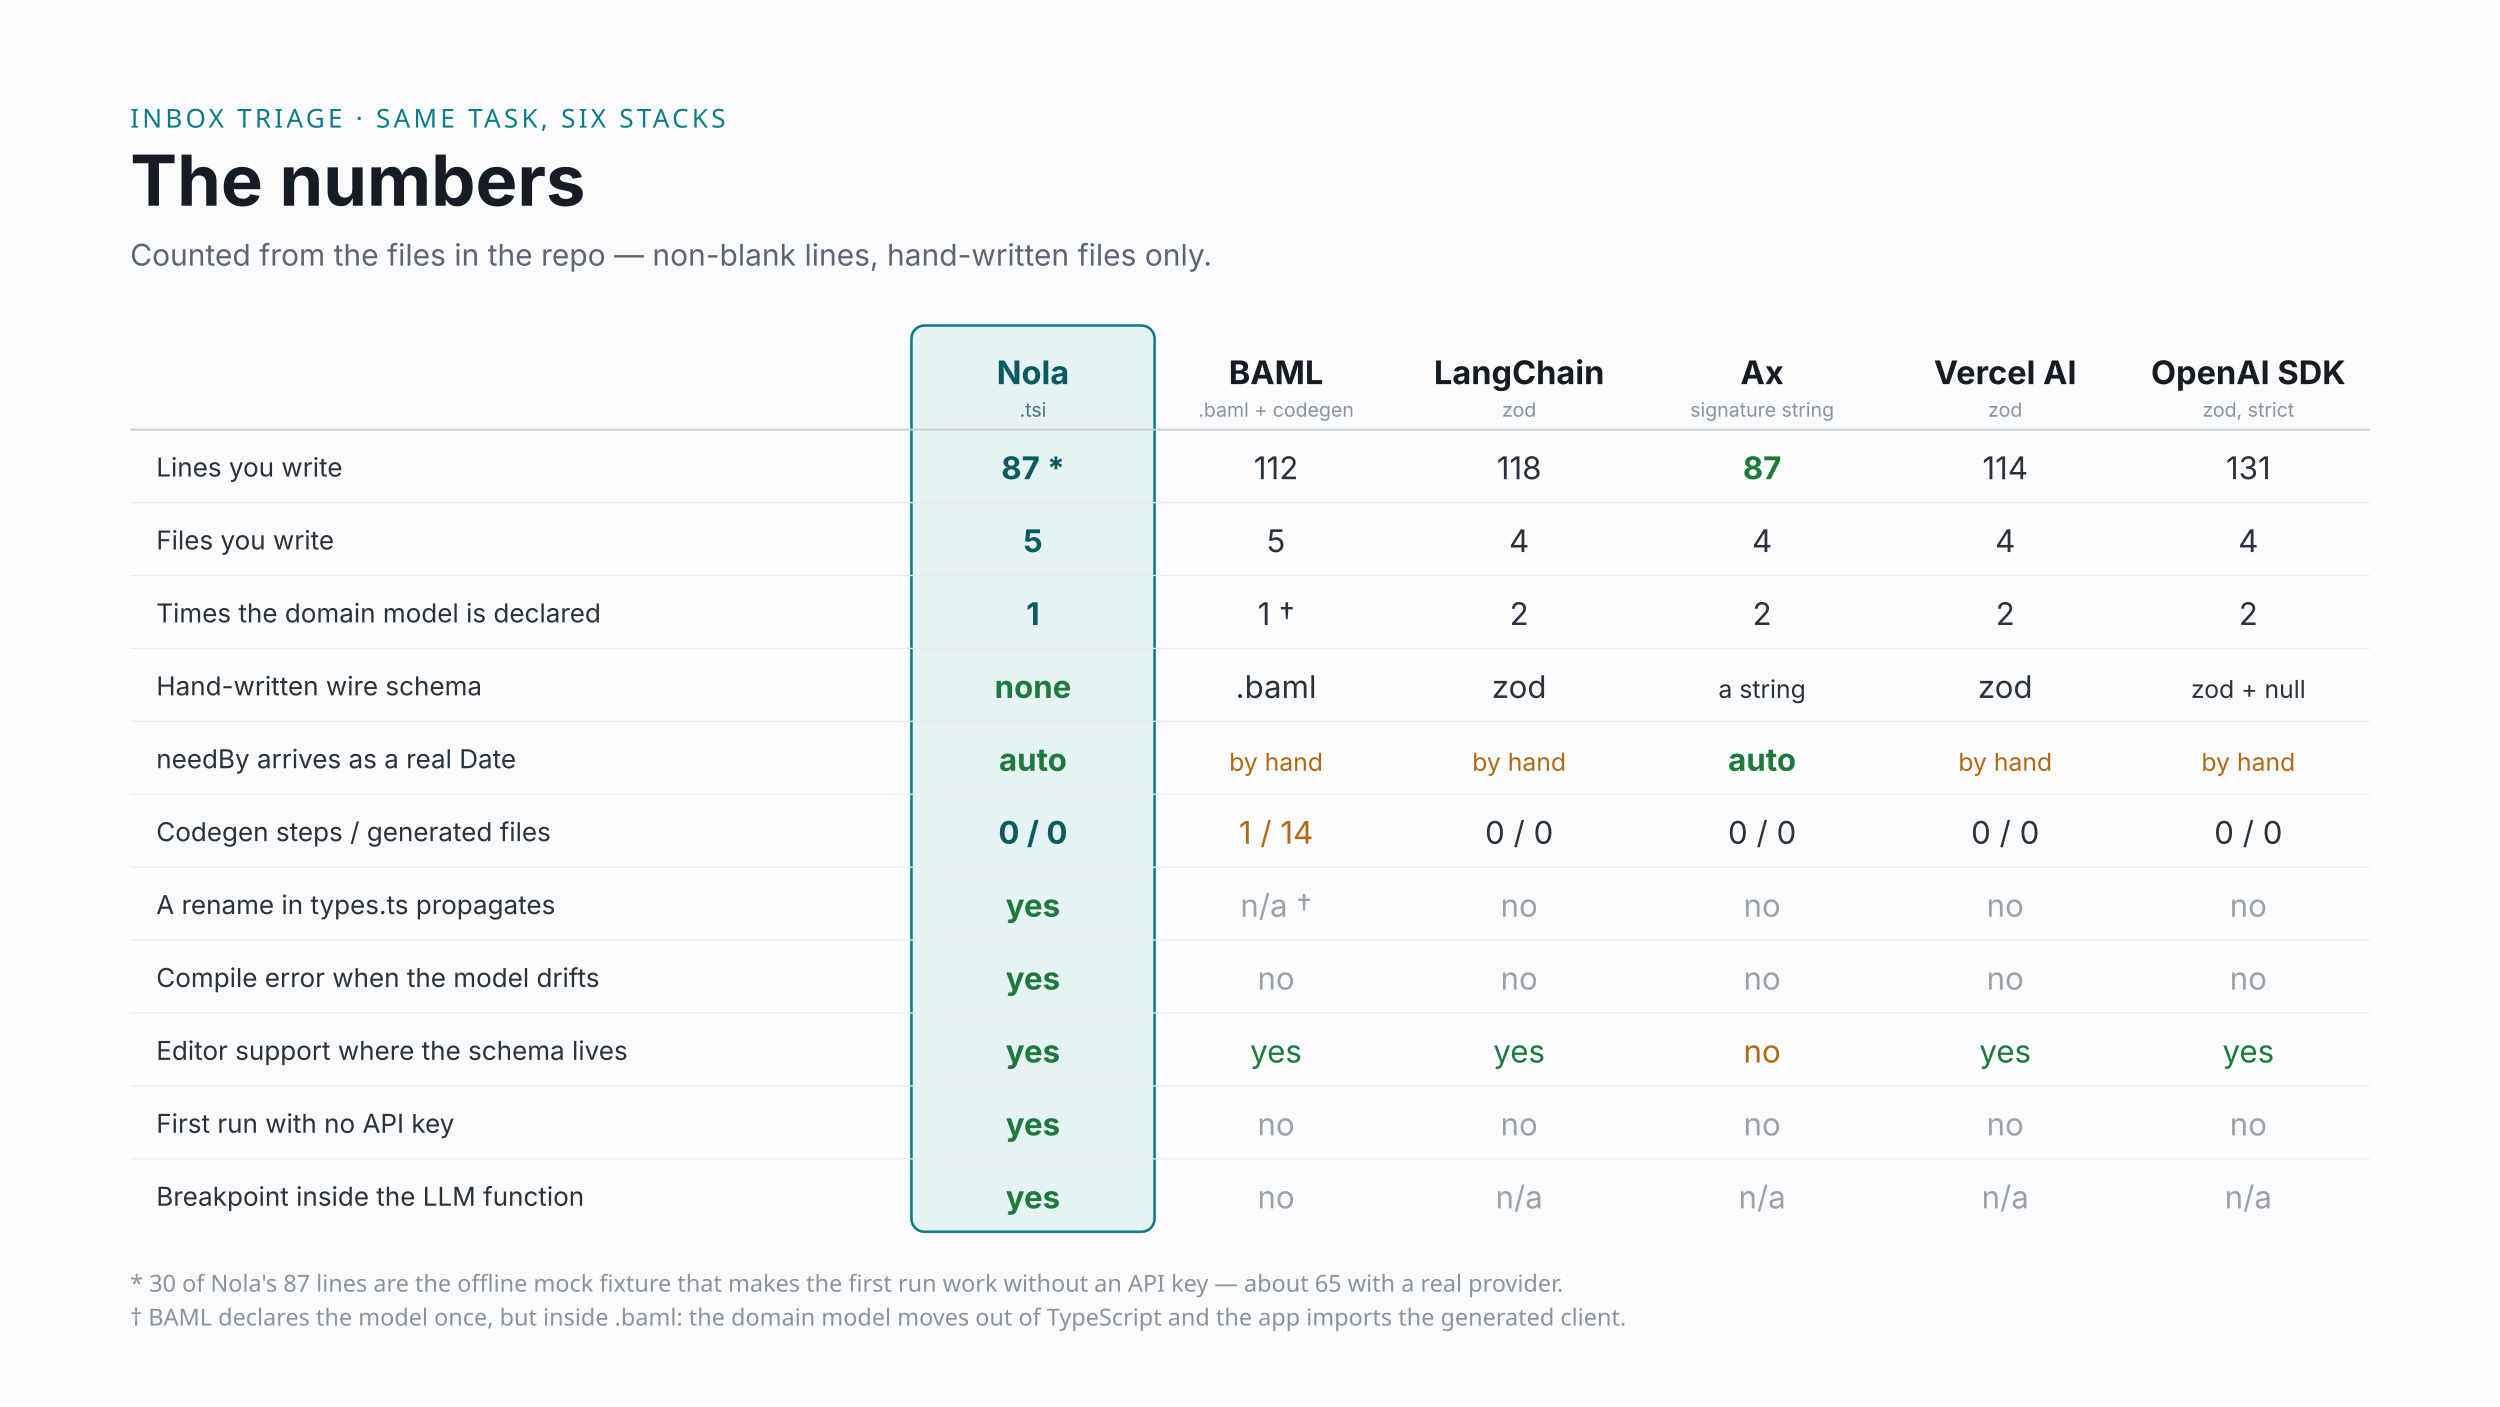
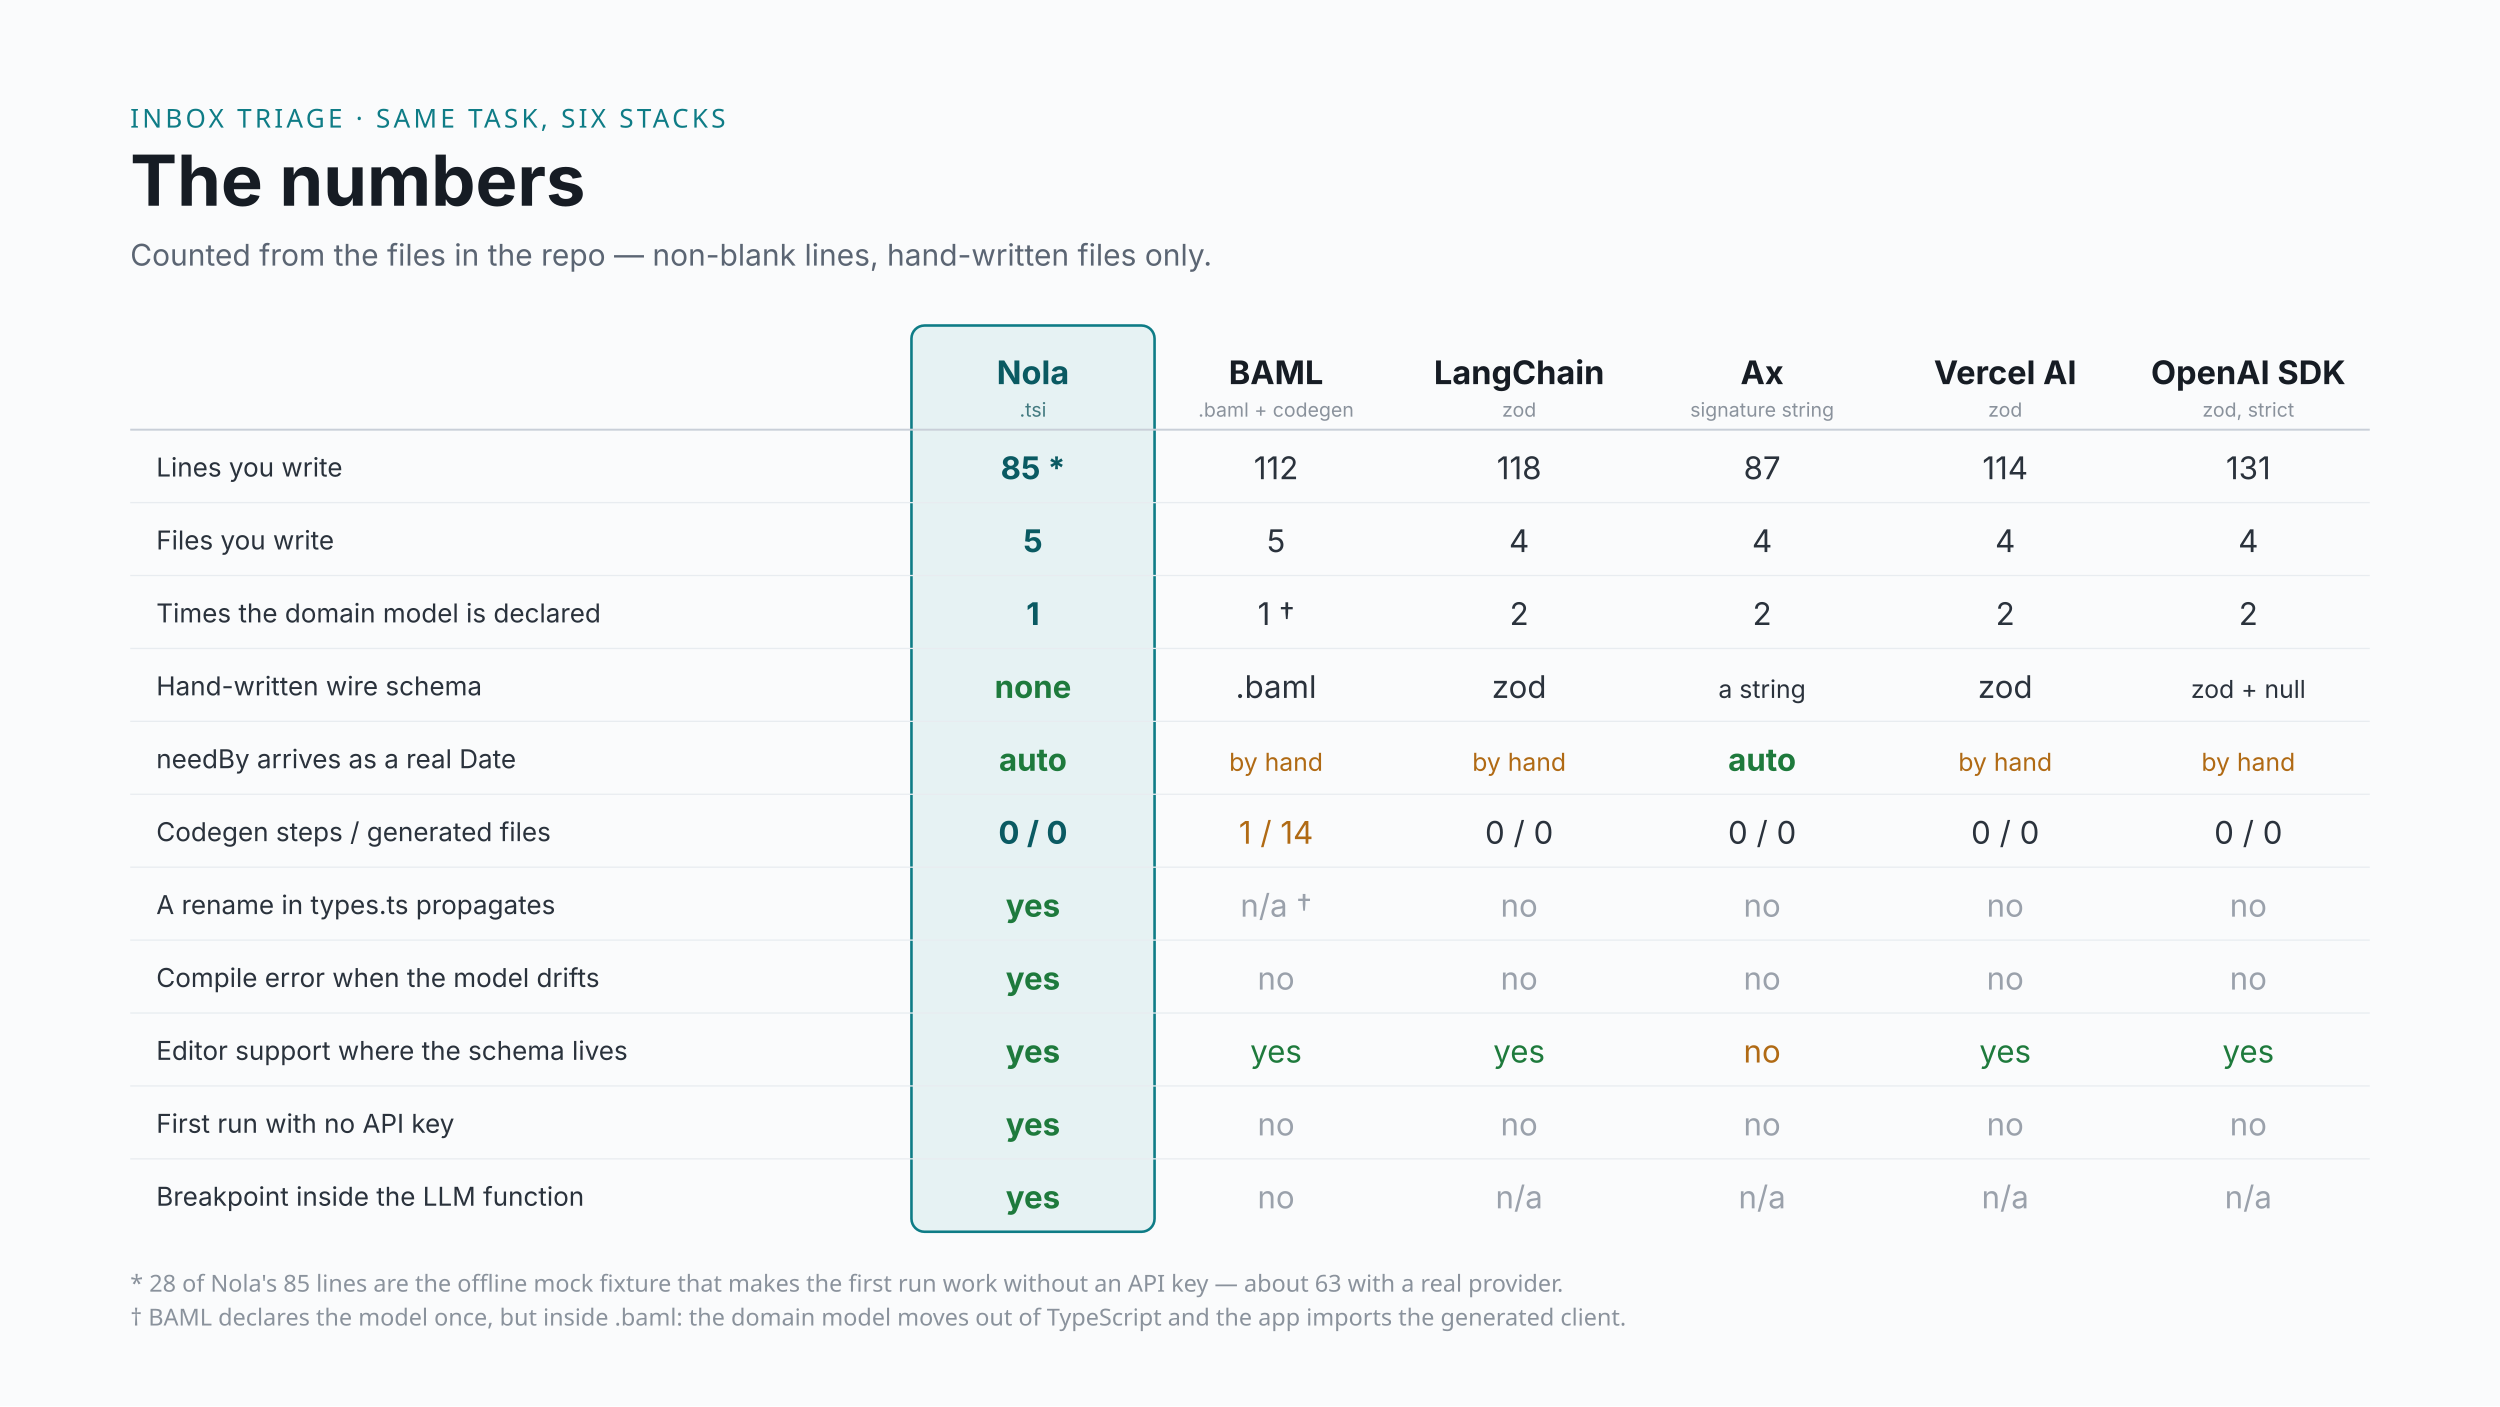
<svg xmlns="http://www.w3.org/2000/svg" width="1920" height="1080" viewBox="0 0 1920 1080">
  <rect id="background" width="1920" height="1080" fill="#FAFBFC" />
  <text x="100" y="98" font-family="Roboto Mono" font-size="20" font-weight="500" letter-spacing="2.5" fill="#0E7C86">INBOX TRIAGE · SAME TASK, SIX STACKS</text>
  <text x="100" y="158" font-family="Inter" font-size="54" font-weight="700" fill="#161C24">The numbers</text>
  <text x="100" y="204" font-family="Inter" font-size="23" fill="#5B6573">Counted from the files in the repo — non-blank lines, hand-written files only.</text>
  <rect id="nola-column-highlight" x="700" y="250" width="186.7" height="696" rx="10" fill="#E6F2F3" stroke="#0E7C86" stroke-width="2" />
  <text x="793.3" y="295" text-anchor="middle" font-family="Inter" font-size="25" font-weight="700" fill="#0A5A62">Nola</text>
  <text x="793.3" y="320" text-anchor="middle" font-family="Inter" font-size="15" fill="#437A80">.tsi</text>
  <text x="980.0" y="295" text-anchor="middle" font-family="Inter" font-size="25" font-weight="700" fill="#161C24">BAML</text>
  <text x="980.0" y="320" text-anchor="middle" font-family="Inter" font-size="15" fill="#8A929C">.baml + codegen</text>
  <text x="1166.7" y="295" text-anchor="middle" font-family="Inter" font-size="25" font-weight="700" fill="#161C24">LangChain</text>
  <text x="1166.7" y="320" text-anchor="middle" font-family="Inter" font-size="15" fill="#8A929C">zod</text>
  <text x="1353.3" y="295" text-anchor="middle" font-family="Inter" font-size="25" font-weight="700" fill="#161C24">Ax</text>
  <text x="1353.3" y="320" text-anchor="middle" font-family="Inter" font-size="15" fill="#8A929C">signature string</text>
  <text x="1540.0" y="295" text-anchor="middle" font-family="Inter" font-size="25" font-weight="700" fill="#161C24">Vercel AI</text>
  <text x="1540.0" y="320" text-anchor="middle" font-family="Inter" font-size="15" fill="#8A929C">zod</text>
  <text x="1726.7" y="295" text-anchor="middle" font-family="Inter" font-size="25" font-weight="700" fill="#161C24">OpenAI SDK</text>
  <text x="1726.7" y="320" text-anchor="middle" font-family="Inter" font-size="15" fill="#8A929C">zod, strict</text>
  <line x1="100" y1="330" x2="1820" y2="330" stroke="#C9CFD8" stroke-width="1.5" />
  <text x="120" y="366" font-family="Inter" font-size="20" fill="#2A323C">Lines you write</text>
-   <text x="793.3" y="368" text-anchor="middle" font-family="Inter" font-size="24" font-weight="700" fill="#0A5A62">87 *</text>
+   <text x="793.3" y="368" text-anchor="middle" font-family="Inter" font-size="24" font-weight="700" fill="#0A5A62">85 *</text>
  <text x="980.0" y="368" text-anchor="middle" font-family="Inter" font-size="24" fill="#2A323C">112</text>
  <text x="1166.7" y="368" text-anchor="middle" font-family="Inter" font-size="24" fill="#2A323C">118</text>
-   <text x="1353.3" y="368" text-anchor="middle" font-family="Inter" font-size="24" font-weight="700" fill="#1E7A3C">87</text>
+   <text x="1353.3" y="368" text-anchor="middle" font-family="Inter" font-size="24" fill="#2A323C">87</text>
  <text x="1540.0" y="368" text-anchor="middle" font-family="Inter" font-size="24" fill="#2A323C">114</text>
  <text x="1726.7" y="368" text-anchor="middle" font-family="Inter" font-size="24" fill="#2A323C">131</text>
  <line x1="100" y1="386" x2="1820" y2="386" stroke="#E8ECF0" stroke-width="1" />
  <text x="120" y="422" font-family="Inter" font-size="20" fill="#2A323C">Files you write</text>
  <text x="793.3" y="424" text-anchor="middle" font-family="Inter" font-size="24" font-weight="700" fill="#0A5A62">5</text>
  <text x="980.0" y="424" text-anchor="middle" font-family="Inter" font-size="24" fill="#2A323C">5</text>
  <text x="1166.7" y="424" text-anchor="middle" font-family="Inter" font-size="24" fill="#2A323C">4</text>
  <text x="1353.3" y="424" text-anchor="middle" font-family="Inter" font-size="24" fill="#2A323C">4</text>
  <text x="1540.0" y="424" text-anchor="middle" font-family="Inter" font-size="24" fill="#2A323C">4</text>
  <text x="1726.7" y="424" text-anchor="middle" font-family="Inter" font-size="24" fill="#2A323C">4</text>
  <line x1="100" y1="442" x2="1820" y2="442" stroke="#E8ECF0" stroke-width="1" />
  <text x="120" y="478" font-family="Inter" font-size="20" fill="#2A323C">Times the domain model is declared</text>
  <text x="793.3" y="480" text-anchor="middle" font-family="Inter" font-size="24" font-weight="700" fill="#0A5A62">1</text>
  <text x="980.0" y="480" text-anchor="middle" font-family="Inter" font-size="24" fill="#2A323C">1 †</text>
  <text x="1166.7" y="480" text-anchor="middle" font-family="Inter" font-size="24" fill="#2A323C">2</text>
  <text x="1353.3" y="480" text-anchor="middle" font-family="Inter" font-size="24" fill="#2A323C">2</text>
  <text x="1540.0" y="480" text-anchor="middle" font-family="Inter" font-size="24" fill="#2A323C">2</text>
  <text x="1726.7" y="480" text-anchor="middle" font-family="Inter" font-size="24" fill="#2A323C">2</text>
  <line x1="100" y1="498" x2="1820" y2="498" stroke="#E8ECF0" stroke-width="1" />
  <text x="120" y="534" font-family="Inter" font-size="20" fill="#2A323C">Hand-written wire schema</text>
  <text x="793.3" y="536" text-anchor="middle" font-family="Inter" font-size="24" font-weight="700" fill="#1E7A3C">none</text>
  <text x="980.0" y="536" text-anchor="middle" font-family="Inter" font-size="24" fill="#2A323C">.baml</text>
  <text x="1166.7" y="536" text-anchor="middle" font-family="Inter" font-size="24" fill="#2A323C">zod</text>
  <text x="1353.3" y="536" text-anchor="middle" font-family="Inter" font-size="19" fill="#2A323C">a string</text>
  <text x="1540.0" y="536" text-anchor="middle" font-family="Inter" font-size="24" fill="#2A323C">zod</text>
  <text x="1726.7" y="536" text-anchor="middle" font-family="Inter" font-size="19" fill="#2A323C">zod + null</text>
  <line x1="100" y1="554" x2="1820" y2="554" stroke="#E8ECF0" stroke-width="1" />
  <text x="120" y="590" font-family="Inter" font-size="20" fill="#2A323C">needBy arrives as a real Date</text>
  <text x="793.3" y="592" text-anchor="middle" font-family="Inter" font-size="24" font-weight="700" fill="#1E7A3C">auto</text>
  <text x="980.0" y="592" text-anchor="middle" font-family="Inter" font-size="19" fill="#B06A14">by hand</text>
  <text x="1166.7" y="592" text-anchor="middle" font-family="Inter" font-size="19" fill="#B06A14">by hand</text>
  <text x="1353.3" y="592" text-anchor="middle" font-family="Inter" font-size="24" font-weight="700" fill="#1E7A3C">auto</text>
  <text x="1540.0" y="592" text-anchor="middle" font-family="Inter" font-size="19" fill="#B06A14">by hand</text>
  <text x="1726.7" y="592" text-anchor="middle" font-family="Inter" font-size="19" fill="#B06A14">by hand</text>
  <line x1="100" y1="610" x2="1820" y2="610" stroke="#E8ECF0" stroke-width="1" />
  <text x="120" y="646" font-family="Inter" font-size="20" fill="#2A323C">Codegen steps / generated files</text>
  <text x="793.3" y="648" text-anchor="middle" font-family="Inter" font-size="24" font-weight="700" fill="#0A5A62">0 / 0</text>
  <text x="980.0" y="648" text-anchor="middle" font-family="Inter" font-size="24" fill="#B06A14">1 / 14</text>
  <text x="1166.7" y="648" text-anchor="middle" font-family="Inter" font-size="24" fill="#2A323C">0 / 0</text>
  <text x="1353.3" y="648" text-anchor="middle" font-family="Inter" font-size="24" fill="#2A323C">0 / 0</text>
  <text x="1540.0" y="648" text-anchor="middle" font-family="Inter" font-size="24" fill="#2A323C">0 / 0</text>
  <text x="1726.7" y="648" text-anchor="middle" font-family="Inter" font-size="24" fill="#2A323C">0 / 0</text>
  <line x1="100" y1="666" x2="1820" y2="666" stroke="#E8ECF0" stroke-width="1" />
  <text x="120" y="702" font-family="Inter" font-size="20" fill="#2A323C">A rename in types.ts propagates</text>
  <text x="793.3" y="704" text-anchor="middle" font-family="Inter" font-size="24" font-weight="700" fill="#1E7A3C">yes</text>
  <text x="980.0" y="704" text-anchor="middle" font-family="Inter" font-size="24" fill="#9AA1AB">n/a †</text>
  <text x="1166.7" y="704" text-anchor="middle" font-family="Inter" font-size="24" fill="#9AA1AB">no</text>
  <text x="1353.3" y="704" text-anchor="middle" font-family="Inter" font-size="24" fill="#9AA1AB">no</text>
  <text x="1540.0" y="704" text-anchor="middle" font-family="Inter" font-size="24" fill="#9AA1AB">no</text>
  <text x="1726.7" y="704" text-anchor="middle" font-family="Inter" font-size="24" fill="#9AA1AB">no</text>
  <line x1="100" y1="722" x2="1820" y2="722" stroke="#E8ECF0" stroke-width="1" />
  <text x="120" y="758" font-family="Inter" font-size="20" fill="#2A323C">Compile error when the model drifts</text>
  <text x="793.3" y="760" text-anchor="middle" font-family="Inter" font-size="24" font-weight="700" fill="#1E7A3C">yes</text>
  <text x="980.0" y="760" text-anchor="middle" font-family="Inter" font-size="24" fill="#9AA1AB">no</text>
  <text x="1166.7" y="760" text-anchor="middle" font-family="Inter" font-size="24" fill="#9AA1AB">no</text>
  <text x="1353.3" y="760" text-anchor="middle" font-family="Inter" font-size="24" fill="#9AA1AB">no</text>
  <text x="1540.0" y="760" text-anchor="middle" font-family="Inter" font-size="24" fill="#9AA1AB">no</text>
  <text x="1726.7" y="760" text-anchor="middle" font-family="Inter" font-size="24" fill="#9AA1AB">no</text>
  <line x1="100" y1="778" x2="1820" y2="778" stroke="#E8ECF0" stroke-width="1" />
  <text x="120" y="814" font-family="Inter" font-size="20" fill="#2A323C">Editor support where the schema lives</text>
  <text x="793.3" y="816" text-anchor="middle" font-family="Inter" font-size="24" font-weight="700" fill="#1E7A3C">yes</text>
  <text x="980.0" y="816" text-anchor="middle" font-family="Inter" font-size="24" fill="#1E7A3C">yes</text>
  <text x="1166.7" y="816" text-anchor="middle" font-family="Inter" font-size="24" fill="#1E7A3C">yes</text>
  <text x="1353.3" y="816" text-anchor="middle" font-family="Inter" font-size="24" fill="#B06A14">no</text>
  <text x="1540.0" y="816" text-anchor="middle" font-family="Inter" font-size="24" fill="#1E7A3C">yes</text>
  <text x="1726.7" y="816" text-anchor="middle" font-family="Inter" font-size="24" fill="#1E7A3C">yes</text>
  <line x1="100" y1="834" x2="1820" y2="834" stroke="#E8ECF0" stroke-width="1" />
  <text x="120" y="870" font-family="Inter" font-size="20" fill="#2A323C">First run with no API key</text>
  <text x="793.3" y="872" text-anchor="middle" font-family="Inter" font-size="24" font-weight="700" fill="#1E7A3C">yes</text>
  <text x="980.0" y="872" text-anchor="middle" font-family="Inter" font-size="24" fill="#9AA1AB">no</text>
  <text x="1166.7" y="872" text-anchor="middle" font-family="Inter" font-size="24" fill="#9AA1AB">no</text>
  <text x="1353.3" y="872" text-anchor="middle" font-family="Inter" font-size="24" fill="#9AA1AB">no</text>
  <text x="1540.0" y="872" text-anchor="middle" font-family="Inter" font-size="24" fill="#9AA1AB">no</text>
  <text x="1726.7" y="872" text-anchor="middle" font-family="Inter" font-size="24" fill="#9AA1AB">no</text>
  <line x1="100" y1="890" x2="1820" y2="890" stroke="#E8ECF0" stroke-width="1" />
  <text x="120" y="926" font-family="Inter" font-size="20" fill="#2A323C">Breakpoint inside the LLM function</text>
  <text x="793.3" y="928" text-anchor="middle" font-family="Inter" font-size="24" font-weight="700" fill="#1E7A3C">yes</text>
  <text x="980.0" y="928" text-anchor="middle" font-family="Inter" font-size="24" fill="#9AA1AB">no</text>
  <text x="1166.7" y="928" text-anchor="middle" font-family="Inter" font-size="24" fill="#9AA1AB">n/a</text>
  <text x="1353.3" y="928" text-anchor="middle" font-family="Inter" font-size="24" fill="#9AA1AB">n/a</text>
  <text x="1540.0" y="928" text-anchor="middle" font-family="Inter" font-size="24" fill="#9AA1AB">n/a</text>
  <text x="1726.7" y="928" text-anchor="middle" font-family="Inter" font-size="24" fill="#9AA1AB">n/a</text>
-   <text x="100" y="992" font-family="Roboto Mono" font-size="18" fill="#8A929C">* 30 of Nola's 87 lines are the offline mock fixture that makes the first run work without an API key — about 65 with a real provider.</text>
+   <text x="100" y="992" font-family="Roboto Mono" font-size="18" fill="#8A929C">* 28 of Nola's 85 lines are the offline mock fixture that makes the first run work without an API key — about 63 with a real provider.</text>
  <text x="100" y="1018" font-family="Roboto Mono" font-size="18" fill="#8A929C">† BAML declares the model once, but inside .baml: the domain model moves out of TypeScript and the app imports the generated client.</text>
</svg>
